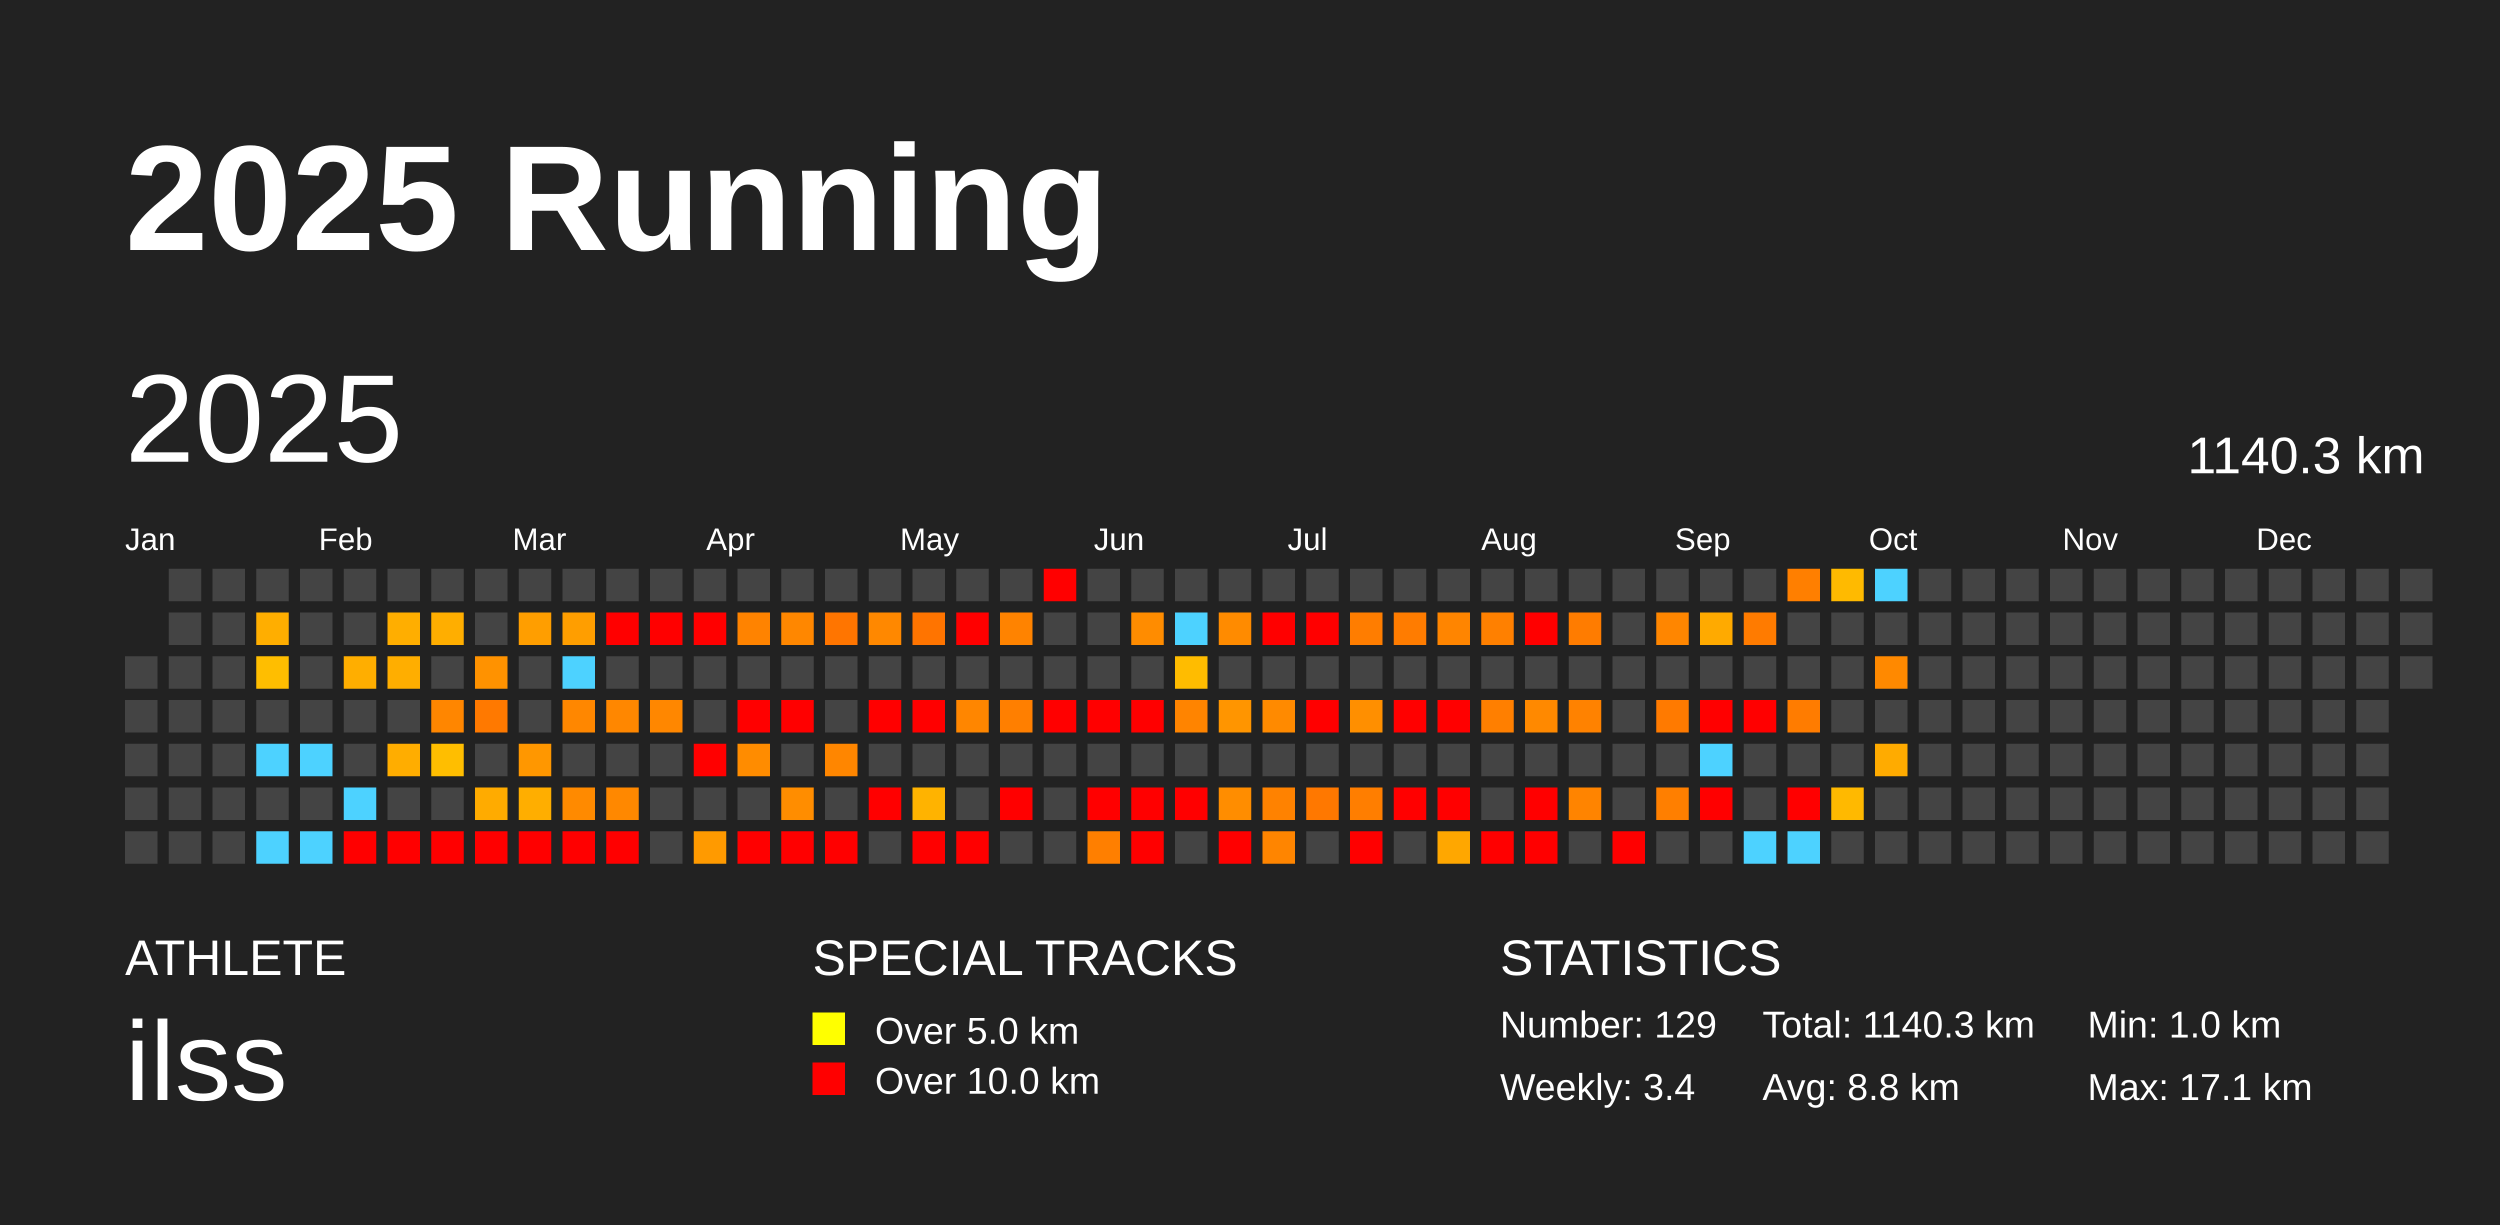
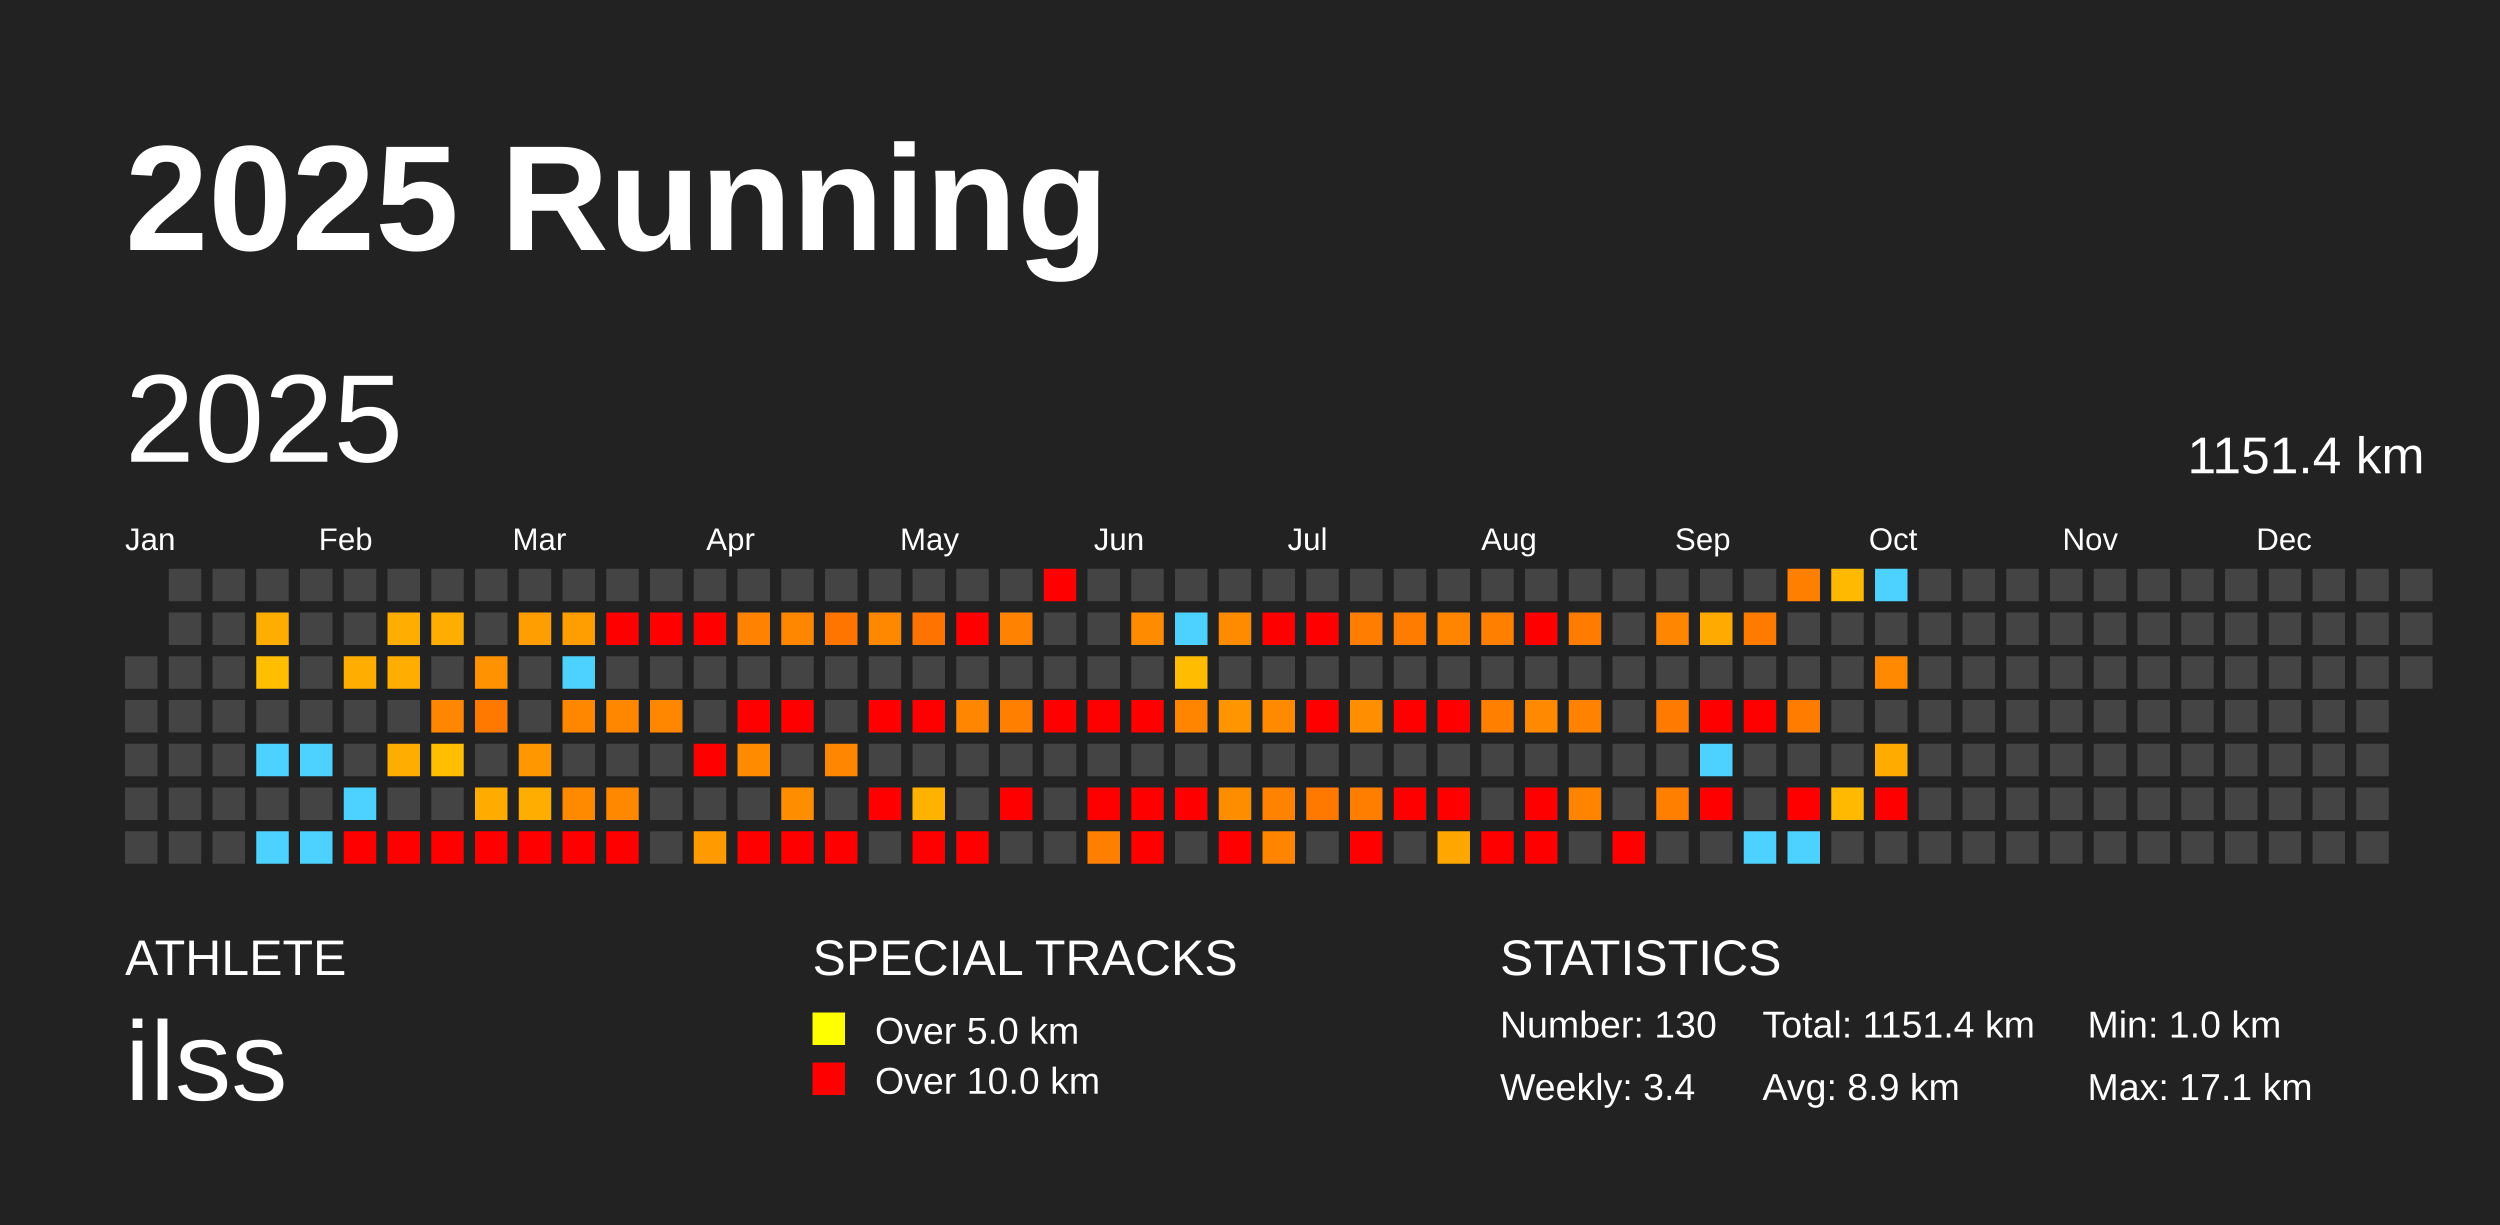
<svg xmlns="http://www.w3.org/2000/svg" baseProfile="full" height="98mm" version="1.1" viewBox="0,0,200,98" width="200mm">
  <defs />
  <rect fill="#222222" height="98" width="200" x="0" y="0" />
  <text fill="#FFFFFF" style="font-size:12px; font-family:Arial; font-weight:bold;" x="10" y="20">2025 Running</text>
  <text fill="#FFFFFF" style="font-size:4px; font-family:Arial" x="10" y="78">ATHLETE</text>
  <text fill="#FFFFFF" style="font-size:9px; font-family:Arial" x="10" y="88">ilss</text>
  <text fill="#FFFFFF" style="font-size:4px; font-family:Arial" x="65" y="78">SPECIAL TRACKS</text>
  <rect fill="yellow" height="2.6" width="2.6" x="65" y="81" />
  <text fill="#FFFFFF" style="font-size:3px; font-family:Arial" x="70" y="83.5">Over 5.0 km</text>
  <rect fill="red" height="2.6" width="2.6" x="65" y="85" />
  <text fill="#FFFFFF" style="font-size:3px; font-family:Arial" x="70" y="87.5">Over 10.0 km</text>
  <text fill="#FFFFFF" style="font-size:4px; font-family:Arial" x="120" y="78">STATISTICS</text>
-   <text fill="#FFFFFF" style="font-size:3px; font-family:Arial" x="120" y="83">Number: 129</text>
+   <text fill="#FFFFFF" style="font-size:3px; font-family:Arial" x="120" y="83">Number: 130</text>
  <text fill="#FFFFFF" style="font-size:3px; font-family:Arial" x="120" y="88">Weekly: 3.4</text>
-   <text fill="#FFFFFF" style="font-size:3px; font-family:Arial" x="141" y="83">Total: 1140.3 km</text>
-   <text fill="#FFFFFF" style="font-size:3px; font-family:Arial" x="141" y="88">Avg: 8.8 km</text>
+   <text fill="#FFFFFF" style="font-size:3px; font-family:Arial" x="141" y="83">Total: 1151.4 km</text>
+   <text fill="#FFFFFF" style="font-size:3px; font-family:Arial" x="141" y="88">Avg: 8.9 km</text>
  <text fill="#FFFFFF" style="font-size:3px; font-family:Arial" x="167" y="83">Min: 1.0 km</text>
  <text fill="#FFFFFF" style="font-size:3px; font-family:Arial" x="167" y="88">Max: 17.1 km</text>
  <text dominant-baseline="hanging" fill="#FFFFFF" style="font-size:10.0px; font-family:Arial;" x="10" y="30">2025</text>
-   <text dominant-baseline="hanging" fill="#FFFFFF" style="font-size:4.125px; font-family:Arial;" x="175" y="35">1140.3 km</text>
+   <text dominant-baseline="hanging" fill="#FFFFFF" style="font-size:4.125px; font-family:Arial;" x="175" y="35">1151.4 km</text>
  <text fill="#FFFFFF" style="font-size:2.5px; font-family:Arial" x="10.0" y="44">Jan</text>
  <text fill="#FFFFFF" style="font-size:2.5px; font-family:Arial" x="25.5" y="44">Feb</text>
  <text fill="#FFFFFF" style="font-size:2.5px; font-family:Arial" x="41.0" y="44">Mar</text>
  <text fill="#FFFFFF" style="font-size:2.5px; font-family:Arial" x="56.5" y="44">Apr</text>
  <text fill="#FFFFFF" style="font-size:2.5px; font-family:Arial" x="72.0" y="44">May</text>
  <text fill="#FFFFFF" style="font-size:2.5px; font-family:Arial" x="87.5" y="44">Jun</text>
  <text fill="#FFFFFF" style="font-size:2.5px; font-family:Arial" x="103.0" y="44">Jul</text>
  <text fill="#FFFFFF" style="font-size:2.5px; font-family:Arial" x="118.5" y="44">Aug</text>
  <text fill="#FFFFFF" style="font-size:2.5px; font-family:Arial" x="134.0" y="44">Sep</text>
  <text fill="#FFFFFF" style="font-size:2.5px; font-family:Arial" x="149.5" y="44">Oct</text>
  <text fill="#FFFFFF" style="font-size:2.5px; font-family:Arial" x="165.0" y="44">Nov</text>
  <text fill="#FFFFFF" style="font-size:2.5px; font-family:Arial" x="180.5" y="44">Dec</text>
  <rect fill="#444444" height="2.6" width="2.6" x="10.0" y="52.5" />
  <rect fill="#444444" height="2.6" width="2.6" x="10.0" y="56.0" />
  <rect fill="#444444" height="2.6" width="2.6" x="10.0" y="59.5" />
  <rect fill="#444444" height="2.6" width="2.6" x="10.0" y="63.0" />
  <rect fill="#444444" height="2.6" width="2.6" x="10.0" y="66.5" />
  <rect fill="#444444" height="2.6" width="2.6" x="13.5" y="45.5" />
  <rect fill="#444444" height="2.6" width="2.6" x="13.5" y="49.0" />
  <rect fill="#444444" height="2.6" width="2.6" x="13.5" y="52.5" />
  <rect fill="#444444" height="2.6" width="2.6" x="13.5" y="56.0" />
  <rect fill="#444444" height="2.6" width="2.6" x="13.5" y="59.5" />
  <rect fill="#444444" height="2.6" width="2.6" x="13.5" y="63.0" />
  <rect fill="#444444" height="2.6" width="2.6" x="13.5" y="66.5" />
  <rect fill="#444444" height="2.6" width="2.6" x="17.0" y="45.5" />
  <rect fill="#444444" height="2.6" width="2.6" x="17.0" y="49.0" />
  <rect fill="#444444" height="2.6" width="2.6" x="17.0" y="52.5" />
  <rect fill="#444444" height="2.6" width="2.6" x="17.0" y="56.0" />
  <rect fill="#444444" height="2.6" width="2.6" x="17.0" y="59.5" />
  <rect fill="#444444" height="2.6" width="2.6" x="17.0" y="63.0" />
  <rect fill="#444444" height="2.6" width="2.6" x="17.0" y="66.5" />
  <rect fill="#444444" height="2.6" width="2.6" x="20.5" y="45.5" />
  <rect fill="#ffae00" height="2.6" width="2.6" x="20.5" y="49.0" />
  <rect fill="#ffbe00" height="2.6" width="2.6" x="20.5" y="52.5" />
  <rect fill="#444444" height="2.6" width="2.6" x="20.5" y="56.0" />
  <rect fill="#4dd2ff" height="2.6" width="2.6" x="20.5" y="59.5" />
  <rect fill="#444444" height="2.6" width="2.6" x="20.5" y="63.0" />
  <rect fill="#4dd2ff" height="2.6" width="2.6" x="20.5" y="66.5" />
  <rect fill="#444444" height="2.6" width="2.6" x="24.0" y="45.5" />
  <rect fill="#444444" height="2.6" width="2.6" x="24.0" y="49.0" />
  <rect fill="#444444" height="2.6" width="2.6" x="24.0" y="52.5" />
  <rect fill="#444444" height="2.6" width="2.6" x="24.0" y="56.0" />
  <rect fill="#4dd2ff" height="2.6" width="2.6" x="24.0" y="59.5" />
  <rect fill="#444444" height="2.6" width="2.6" x="24.0" y="63.0" />
  <rect fill="#4dd2ff" height="2.6" width="2.6" x="24.0" y="66.5" />
  <rect fill="#444444" height="2.6" width="2.6" x="27.5" y="45.5" />
  <rect fill="#444444" height="2.6" width="2.6" x="27.5" y="49.0" />
  <rect fill="#ffae00" height="2.6" width="2.6" x="27.5" y="52.5" />
  <rect fill="#444444" height="2.6" width="2.6" x="27.5" y="56.0" />
  <rect fill="#444444" height="2.6" width="2.6" x="27.5" y="59.5" />
  <rect fill="#4dd2ff" height="2.6" width="2.6" x="27.5" y="63.0" />
  <rect fill="red" height="2.6" width="2.6" x="27.5" y="66.5" />
  <rect fill="#444444" height="2.6" width="2.6" x="31.0" y="45.5" />
  <rect fill="#ffae00" height="2.6" width="2.6" x="31.0" y="49.0" />
  <rect fill="#ffae00" height="2.6" width="2.6" x="31.0" y="52.5" />
  <rect fill="#444444" height="2.6" width="2.6" x="31.0" y="56.0" />
  <rect fill="#ffad00" height="2.6" width="2.6" x="31.0" y="59.5" />
  <rect fill="#444444" height="2.6" width="2.6" x="31.0" y="63.0" />
  <rect fill="red" height="2.6" width="2.6" x="31.0" y="66.5" />
  <rect fill="#444444" height="2.6" width="2.6" x="34.5" y="45.5" />
  <rect fill="#ffae00" height="2.6" width="2.6" x="34.5" y="49.0" />
  <rect fill="#444444" height="2.6" width="2.6" x="34.5" y="52.5" />
  <rect fill="#ff8600" height="2.6" width="2.6" x="34.5" y="56.0" />
  <rect fill="#ffbe00" height="2.6" width="2.6" x="34.5" y="59.5" />
  <rect fill="#444444" height="2.6" width="2.6" x="34.5" y="63.0" />
  <rect fill="red" height="2.6" width="2.6" x="34.5" y="66.5" />
  <rect fill="#444444" height="2.6" width="2.6" x="38.0" y="45.5" />
  <rect fill="#444444" height="2.6" width="2.6" x="38.0" y="49.0" />
  <rect fill="#ff9200" height="2.6" width="2.6" x="38.0" y="52.5" />
  <rect fill="#ff7900" height="2.6" width="2.6" x="38.0" y="56.0" />
  <rect fill="#444444" height="2.6" width="2.6" x="38.0" y="59.5" />
  <rect fill="#ffab00" height="2.6" width="2.6" x="38.0" y="63.0" />
  <rect fill="red" height="2.6" width="2.6" x="38.0" y="66.5" />
  <rect fill="#444444" height="2.6" width="2.6" x="41.5" y="45.5" />
  <rect fill="#ff9e00" height="2.6" width="2.6" x="41.5" y="49.0" />
  <rect fill="#444444" height="2.6" width="2.6" x="41.5" y="52.5" />
  <rect fill="#444444" height="2.6" width="2.6" x="41.5" y="56.0" />
  <rect fill="#ff9700" height="2.6" width="2.6" x="41.5" y="59.5" />
  <rect fill="#ffae00" height="2.6" width="2.6" x="41.5" y="63.0" />
  <rect fill="red" height="2.6" width="2.6" x="41.5" y="66.5" />
  <rect fill="#444444" height="2.6" width="2.6" x="45.0" y="45.5" />
  <rect fill="#ff9e00" height="2.6" width="2.6" x="45.0" y="49.0" />
  <rect fill="#4dd2ff" height="2.6" width="2.6" x="45.0" y="52.5" />
  <rect fill="#ff8700" height="2.6" width="2.6" x="45.0" y="56.0" />
  <rect fill="#444444" height="2.6" width="2.6" x="45.0" y="59.5" />
  <rect fill="#ff8a00" height="2.6" width="2.6" x="45.0" y="63.0" />
  <rect fill="red" height="2.6" width="2.6" x="45.0" y="66.5" />
  <rect fill="#444444" height="2.6" width="2.6" x="48.5" y="45.5" />
  <rect fill="red" height="2.6" width="2.6" x="48.5" y="49.0" />
  <rect fill="#444444" height="2.6" width="2.6" x="48.5" y="52.5" />
  <rect fill="#ff8700" height="2.6" width="2.6" x="48.5" y="56.0" />
  <rect fill="#444444" height="2.6" width="2.6" x="48.5" y="59.5" />
  <rect fill="#ff8800" height="2.6" width="2.6" x="48.5" y="63.0" />
  <rect fill="red" height="2.6" width="2.6" x="48.5" y="66.5" />
  <rect fill="#444444" height="2.6" width="2.6" x="52.0" y="45.5" />
  <rect fill="red" height="2.6" width="2.6" x="52.0" y="49.0" />
  <rect fill="#444444" height="2.6" width="2.6" x="52.0" y="52.5" />
  <rect fill="#ff8700" height="2.6" width="2.6" x="52.0" y="56.0" />
  <rect fill="#444444" height="2.6" width="2.6" x="52.0" y="59.5" />
  <rect fill="#444444" height="2.6" width="2.6" x="52.0" y="63.0" />
  <rect fill="#444444" height="2.6" width="2.6" x="52.0" y="66.5" />
  <rect fill="#444444" height="2.6" width="2.6" x="55.5" y="45.5" />
  <rect fill="red" height="2.6" width="2.6" x="55.5" y="49.0" />
  <rect fill="#444444" height="2.6" width="2.6" x="55.5" y="52.5" />
  <rect fill="#444444" height="2.6" width="2.6" x="55.5" y="56.0" />
  <rect fill="red" height="2.6" width="2.6" x="55.5" y="59.5" />
  <rect fill="#444444" height="2.6" width="2.6" x="55.5" y="63.0" />
  <rect fill="#ff9a00" height="2.6" width="2.6" x="55.5" y="66.5" />
  <rect fill="#444444" height="2.6" width="2.6" x="59.0" y="45.5" />
  <rect fill="#ff8300" height="2.6" width="2.6" x="59.0" y="49.0" />
  <rect fill="#444444" height="2.6" width="2.6" x="59.0" y="52.5" />
  <rect fill="red" height="2.6" width="2.6" x="59.0" y="56.0" />
  <rect fill="#ff8c00" height="2.6" width="2.6" x="59.0" y="59.5" />
  <rect fill="#444444" height="2.6" width="2.6" x="59.0" y="63.0" />
  <rect fill="red" height="2.6" width="2.6" x="59.0" y="66.5" />
  <rect fill="#444444" height="2.6" width="2.6" x="62.5" y="45.5" />
  <rect fill="#ff8700" height="2.6" width="2.6" x="62.5" y="49.0" />
  <rect fill="#444444" height="2.6" width="2.6" x="62.5" y="52.5" />
  <rect fill="red" height="2.6" width="2.6" x="62.5" y="56.0" />
  <rect fill="#444444" height="2.6" width="2.6" x="62.5" y="59.5" />
  <rect fill="#ff8d00" height="2.6" width="2.6" x="62.5" y="63.0" />
  <rect fill="red" height="2.6" width="2.6" x="62.5" y="66.5" />
  <rect fill="#444444" height="2.6" width="2.6" x="66.0" y="45.5" />
  <rect fill="#ff7500" height="2.6" width="2.6" x="66.0" y="49.0" />
  <rect fill="#444444" height="2.6" width="2.6" x="66.0" y="52.5" />
  <rect fill="#444444" height="2.6" width="2.6" x="66.0" y="56.0" />
  <rect fill="#ff8600" height="2.6" width="2.6" x="66.0" y="59.5" />
  <rect fill="#444444" height="2.6" width="2.6" x="66.0" y="63.0" />
  <rect fill="red" height="2.6" width="2.6" x="66.0" y="66.5" />
  <rect fill="#444444" height="2.6" width="2.6" x="69.5" y="45.5" />
  <rect fill="#ff8800" height="2.6" width="2.6" x="69.5" y="49.0" />
  <rect fill="#444444" height="2.6" width="2.6" x="69.5" y="52.5" />
  <rect fill="red" height="2.6" width="2.6" x="69.5" y="56.0" />
  <rect fill="#444444" height="2.6" width="2.6" x="69.5" y="59.5" />
  <rect fill="red" height="2.6" width="2.6" x="69.5" y="63.0" />
  <rect fill="#444444" height="2.6" width="2.6" x="69.5" y="66.5" />
  <rect fill="#444444" height="2.6" width="2.6" x="73.0" y="45.5" />
  <rect fill="#ff7400" height="2.6" width="2.6" x="73.0" y="49.0" />
  <rect fill="#444444" height="2.6" width="2.6" x="73.0" y="52.5" />
  <rect fill="red" height="2.6" width="2.6" x="73.0" y="56.0" />
  <rect fill="#444444" height="2.6" width="2.6" x="73.0" y="59.5" />
  <rect fill="#ffb300" height="2.6" width="2.6" x="73.0" y="63.0" />
  <rect fill="red" height="2.6" width="2.6" x="73.0" y="66.5" />
  <rect fill="#444444" height="2.6" width="2.6" x="76.5" y="45.5" />
  <rect fill="red" height="2.6" width="2.6" x="76.5" y="49.0" />
  <rect fill="#444444" height="2.6" width="2.6" x="76.5" y="52.5" />
  <rect fill="#ff8600" height="2.6" width="2.6" x="76.5" y="56.0" />
  <rect fill="#444444" height="2.6" width="2.6" x="76.5" y="59.5" />
  <rect fill="#444444" height="2.6" width="2.6" x="76.5" y="63.0" />
  <rect fill="red" height="2.6" width="2.6" x="76.5" y="66.5" />
  <rect fill="#444444" height="2.6" width="2.6" x="80.0" y="45.5" />
  <rect fill="#ff8300" height="2.6" width="2.6" x="80.0" y="49.0" />
  <rect fill="#444444" height="2.6" width="2.6" x="80.0" y="52.5" />
  <rect fill="#ff7f00" height="2.6" width="2.6" x="80.0" y="56.0" />
  <rect fill="#444444" height="2.6" width="2.6" x="80.0" y="59.5" />
  <rect fill="red" height="2.6" width="2.6" x="80.0" y="63.0" />
  <rect fill="#444444" height="2.6" width="2.6" x="80.0" y="66.5" />
  <rect fill="red" height="2.6" width="2.6" x="83.5" y="45.5" />
  <rect fill="#444444" height="2.6" width="2.6" x="83.5" y="49.0" />
  <rect fill="#444444" height="2.6" width="2.6" x="83.5" y="52.5" />
  <rect fill="red" height="2.6" width="2.6" x="83.5" y="56.0" />
  <rect fill="#444444" height="2.6" width="2.6" x="83.5" y="59.5" />
  <rect fill="#444444" height="2.6" width="2.6" x="83.5" y="63.0" />
  <rect fill="#444444" height="2.6" width="2.6" x="83.5" y="66.5" />
  <rect fill="#444444" height="2.6" width="2.6" x="87.0" y="45.5" />
  <rect fill="#444444" height="2.6" width="2.6" x="87.0" y="49.0" />
  <rect fill="#444444" height="2.6" width="2.6" x="87.0" y="52.5" />
  <rect fill="red" height="2.6" width="2.6" x="87.0" y="56.0" />
  <rect fill="#444444" height="2.6" width="2.6" x="87.0" y="59.5" />
  <rect fill="red" height="2.6" width="2.6" x="87.0" y="63.0" />
  <rect fill="#ff7f00" height="2.6" width="2.6" x="87.0" y="66.5" />
  <rect fill="#444444" height="2.6" width="2.6" x="90.5" y="45.5" />
  <rect fill="#ff8c00" height="2.6" width="2.6" x="90.5" y="49.0" />
  <rect fill="#444444" height="2.6" width="2.6" x="90.5" y="52.5" />
  <rect fill="red" height="2.6" width="2.6" x="90.5" y="56.0" />
  <rect fill="#444444" height="2.6" width="2.6" x="90.5" y="59.5" />
  <rect fill="red" height="2.6" width="2.6" x="90.5" y="63.0" />
  <rect fill="red" height="2.6" width="2.6" x="90.5" y="66.5" />
  <rect fill="#444444" height="2.6" width="2.6" x="94.0" y="45.5" />
  <rect fill="#4dd2ff" height="2.6" width="2.6" x="94.0" y="49.0" />
  <rect fill="#ffbc00" height="2.6" width="2.6" x="94.0" y="52.5" />
  <rect fill="#ff8400" height="2.6" width="2.6" x="94.0" y="56.0" />
  <rect fill="#444444" height="2.6" width="2.6" x="94.0" y="59.5" />
  <rect fill="red" height="2.6" width="2.6" x="94.0" y="63.0" />
  <rect fill="#444444" height="2.6" width="2.6" x="94.0" y="66.5" />
  <rect fill="#444444" height="2.6" width="2.6" x="97.5" y="45.5" />
  <rect fill="#ff8b00" height="2.6" width="2.6" x="97.5" y="49.0" />
  <rect fill="#444444" height="2.6" width="2.6" x="97.5" y="52.5" />
  <rect fill="#ff9500" height="2.6" width="2.6" x="97.5" y="56.0" />
  <rect fill="#444444" height="2.6" width="2.6" x="97.5" y="59.5" />
  <rect fill="#ff8d00" height="2.6" width="2.6" x="97.5" y="63.0" />
  <rect fill="red" height="2.6" width="2.6" x="97.5" y="66.5" />
  <rect fill="#444444" height="2.6" width="2.6" x="101.0" y="45.5" />
  <rect fill="red" height="2.6" width="2.6" x="101.0" y="49.0" />
  <rect fill="#444444" height="2.6" width="2.6" x="101.0" y="52.5" />
  <rect fill="#ff8a00" height="2.6" width="2.6" x="101.0" y="56.0" />
  <rect fill="#444444" height="2.6" width="2.6" x="101.0" y="59.5" />
  <rect fill="#ff8200" height="2.6" width="2.6" x="101.0" y="63.0" />
  <rect fill="#ff8500" height="2.6" width="2.6" x="101.0" y="66.5" />
  <rect fill="#444444" height="2.6" width="2.6" x="104.5" y="45.5" />
  <rect fill="red" height="2.6" width="2.6" x="104.5" y="49.0" />
  <rect fill="#444444" height="2.6" width="2.6" x="104.5" y="52.5" />
  <rect fill="red" height="2.6" width="2.6" x="104.5" y="56.0" />
  <rect fill="#444444" height="2.6" width="2.6" x="104.5" y="59.5" />
  <rect fill="#ff7800" height="2.6" width="2.6" x="104.5" y="63.0" />
  <rect fill="#444444" height="2.6" width="2.6" x="104.5" y="66.5" />
  <rect fill="#444444" height="2.6" width="2.6" x="108.0" y="45.5" />
  <rect fill="#ff7d00" height="2.6" width="2.6" x="108.0" y="49.0" />
  <rect fill="#444444" height="2.6" width="2.6" x="108.0" y="52.5" />
  <rect fill="#ff8f00" height="2.6" width="2.6" x="108.0" y="56.0" />
  <rect fill="#444444" height="2.6" width="2.6" x="108.0" y="59.5" />
  <rect fill="#ff7e00" height="2.6" width="2.6" x="108.0" y="63.0" />
  <rect fill="red" height="2.6" width="2.6" x="108.0" y="66.5" />
  <rect fill="#444444" height="2.6" width="2.6" x="111.5" y="45.5" />
  <rect fill="#ff7c00" height="2.6" width="2.6" x="111.5" y="49.0" />
  <rect fill="#444444" height="2.6" width="2.6" x="111.5" y="52.5" />
  <rect fill="red" height="2.6" width="2.6" x="111.5" y="56.0" />
  <rect fill="#444444" height="2.6" width="2.6" x="111.5" y="59.5" />
  <rect fill="red" height="2.6" width="2.6" x="111.5" y="63.0" />
  <rect fill="#444444" height="2.6" width="2.6" x="111.5" y="66.5" />
  <rect fill="#444444" height="2.6" width="2.6" x="115.0" y="45.5" />
  <rect fill="#ff8500" height="2.6" width="2.6" x="115.0" y="49.0" />
  <rect fill="#444444" height="2.6" width="2.6" x="115.0" y="52.5" />
  <rect fill="red" height="2.6" width="2.6" x="115.0" y="56.0" />
  <rect fill="#444444" height="2.6" width="2.6" x="115.0" y="59.5" />
  <rect fill="red" height="2.6" width="2.6" x="115.0" y="63.0" />
  <rect fill="#ffa700" height="2.6" width="2.6" x="115.0" y="66.5" />
  <rect fill="#444444" height="2.6" width="2.6" x="118.5" y="45.5" />
  <rect fill="#ff8000" height="2.6" width="2.6" x="118.5" y="49.0" />
  <rect fill="#444444" height="2.6" width="2.6" x="118.5" y="52.5" />
  <rect fill="#ff7f00" height="2.6" width="2.6" x="118.5" y="56.0" />
  <rect fill="#444444" height="2.6" width="2.6" x="118.5" y="59.5" />
  <rect fill="#444444" height="2.6" width="2.6" x="118.5" y="63.0" />
  <rect fill="red" height="2.6" width="2.6" x="118.5" y="66.5" />
  <rect fill="#444444" height="2.6" width="2.6" x="122.0" y="45.5" />
  <rect fill="red" height="2.6" width="2.6" x="122.0" y="49.0" />
  <rect fill="#444444" height="2.6" width="2.6" x="122.0" y="52.5" />
  <rect fill="#ff8900" height="2.6" width="2.6" x="122.0" y="56.0" />
  <rect fill="#444444" height="2.6" width="2.6" x="122.0" y="59.5" />
  <rect fill="red" height="2.6" width="2.6" x="122.0" y="63.0" />
  <rect fill="red" height="2.6" width="2.6" x="122.0" y="66.5" />
  <rect fill="#444444" height="2.6" width="2.6" x="125.5" y="45.5" />
  <rect fill="#ff7c00" height="2.6" width="2.6" x="125.5" y="49.0" />
  <rect fill="#444444" height="2.6" width="2.6" x="125.5" y="52.5" />
  <rect fill="#ff8200" height="2.6" width="2.6" x="125.5" y="56.0" />
  <rect fill="#444444" height="2.6" width="2.6" x="125.5" y="59.5" />
  <rect fill="#ff8400" height="2.6" width="2.6" x="125.5" y="63.0" />
  <rect fill="#444444" height="2.6" width="2.6" x="125.5" y="66.5" />
  <rect fill="#444444" height="2.6" width="2.6" x="129.0" y="45.5" />
  <rect fill="#444444" height="2.6" width="2.6" x="129.0" y="49.0" />
  <rect fill="#444444" height="2.6" width="2.6" x="129.0" y="52.5" />
  <rect fill="#444444" height="2.6" width="2.6" x="129.0" y="56.0" />
  <rect fill="#444444" height="2.6" width="2.6" x="129.0" y="59.5" />
  <rect fill="#444444" height="2.6" width="2.6" x="129.0" y="63.0" />
  <rect fill="red" height="2.6" width="2.6" x="129.0" y="66.5" />
  <rect fill="#444444" height="2.6" width="2.6" x="132.5" y="45.5" />
  <rect fill="#ff8600" height="2.6" width="2.6" x="132.5" y="49.0" />
  <rect fill="#444444" height="2.6" width="2.6" x="132.5" y="52.5" />
  <rect fill="#ff7a00" height="2.6" width="2.6" x="132.5" y="56.0" />
  <rect fill="#444444" height="2.6" width="2.6" x="132.5" y="59.5" />
  <rect fill="#ff7f00" height="2.6" width="2.6" x="132.5" y="63.0" />
  <rect fill="#444444" height="2.6" width="2.6" x="132.5" y="66.5" />
  <rect fill="#444444" height="2.6" width="2.6" x="136.0" y="45.5" />
  <rect fill="#ffaa00" height="2.6" width="2.6" x="136.0" y="49.0" />
  <rect fill="#444444" height="2.6" width="2.6" x="136.0" y="52.5" />
  <rect fill="red" height="2.6" width="2.6" x="136.0" y="56.0" />
  <rect fill="#4dd2ff" height="2.6" width="2.6" x="136.0" y="59.5" />
  <rect fill="red" height="2.6" width="2.6" x="136.0" y="63.0" />
  <rect fill="#444444" height="2.6" width="2.6" x="136.0" y="66.5" />
  <rect fill="#444444" height="2.6" width="2.6" x="139.5" y="45.5" />
  <rect fill="#ff7b00" height="2.6" width="2.6" x="139.5" y="49.0" />
  <rect fill="#444444" height="2.6" width="2.6" x="139.5" y="52.5" />
  <rect fill="red" height="2.6" width="2.6" x="139.5" y="56.0" />
  <rect fill="#444444" height="2.6" width="2.6" x="139.5" y="59.5" />
  <rect fill="#444444" height="2.6" width="2.6" x="139.5" y="63.0" />
  <rect fill="#4dd2ff" height="2.6" width="2.6" x="139.5" y="66.5" />
  <rect fill="#ff7f00" height="2.6" width="2.6" x="143.0" y="45.5" />
  <rect fill="#444444" height="2.6" width="2.6" x="143.0" y="49.0" />
  <rect fill="#444444" height="2.6" width="2.6" x="143.0" y="52.5" />
  <rect fill="#ff7c00" height="2.6" width="2.6" x="143.0" y="56.0" />
  <rect fill="#444444" height="2.6" width="2.6" x="143.0" y="59.5" />
  <rect fill="red" height="2.6" width="2.6" x="143.0" y="63.0" />
  <rect fill="#4dd2ff" height="2.6" width="2.6" x="143.0" y="66.5" />
  <rect fill="#ffba00" height="2.6" width="2.6" x="146.5" y="45.5" />
  <rect fill="#444444" height="2.6" width="2.6" x="146.5" y="49.0" />
  <rect fill="#444444" height="2.6" width="2.6" x="146.5" y="52.5" />
  <rect fill="#444444" height="2.6" width="2.6" x="146.5" y="56.0" />
  <rect fill="#444444" height="2.6" width="2.6" x="146.5" y="59.5" />
  <rect fill="#ffb900" height="2.6" width="2.6" x="146.5" y="63.0" />
  <rect fill="#444444" height="2.6" width="2.6" x="146.5" y="66.5" />
  <rect fill="#4dd2ff" height="2.6" width="2.6" x="150.0" y="45.5" />
  <rect fill="#444444" height="2.6" width="2.6" x="150.0" y="49.0" />
  <rect fill="#ff8900" height="2.6" width="2.6" x="150.0" y="52.5" />
  <rect fill="#444444" height="2.6" width="2.6" x="150.0" y="56.0" />
  <rect fill="#ffab00" height="2.6" width="2.6" x="150.0" y="59.5" />
-   <rect fill="#444444" height="2.6" width="2.6" x="150.0" y="63.0" />
+   <rect fill="red" height="2.6" width="2.6" x="150.0" y="63.0" />
  <rect fill="#444444" height="2.6" width="2.6" x="150.0" y="66.5" />
  <rect fill="#444444" height="2.6" width="2.6" x="153.5" y="45.5" />
  <rect fill="#444444" height="2.6" width="2.6" x="153.5" y="49.0" />
  <rect fill="#444444" height="2.6" width="2.6" x="153.5" y="52.5" />
  <rect fill="#444444" height="2.6" width="2.6" x="153.5" y="56.0" />
  <rect fill="#444444" height="2.6" width="2.6" x="153.5" y="59.5" />
  <rect fill="#444444" height="2.6" width="2.6" x="153.5" y="63.0" />
  <rect fill="#444444" height="2.6" width="2.6" x="153.5" y="66.5" />
  <rect fill="#444444" height="2.6" width="2.6" x="157.0" y="45.5" />
  <rect fill="#444444" height="2.6" width="2.6" x="157.0" y="49.0" />
  <rect fill="#444444" height="2.6" width="2.6" x="157.0" y="52.5" />
  <rect fill="#444444" height="2.6" width="2.6" x="157.0" y="56.0" />
  <rect fill="#444444" height="2.6" width="2.6" x="157.0" y="59.5" />
  <rect fill="#444444" height="2.6" width="2.6" x="157.0" y="63.0" />
  <rect fill="#444444" height="2.6" width="2.6" x="157.0" y="66.5" />
  <rect fill="#444444" height="2.6" width="2.6" x="160.5" y="45.5" />
  <rect fill="#444444" height="2.6" width="2.6" x="160.5" y="49.0" />
  <rect fill="#444444" height="2.6" width="2.6" x="160.5" y="52.5" />
  <rect fill="#444444" height="2.6" width="2.6" x="160.5" y="56.0" />
  <rect fill="#444444" height="2.6" width="2.6" x="160.5" y="59.5" />
  <rect fill="#444444" height="2.6" width="2.6" x="160.5" y="63.0" />
  <rect fill="#444444" height="2.6" width="2.6" x="160.5" y="66.5" />
  <rect fill="#444444" height="2.6" width="2.6" x="164.0" y="45.5" />
  <rect fill="#444444" height="2.6" width="2.6" x="164.0" y="49.0" />
  <rect fill="#444444" height="2.6" width="2.6" x="164.0" y="52.5" />
  <rect fill="#444444" height="2.6" width="2.6" x="164.0" y="56.0" />
  <rect fill="#444444" height="2.6" width="2.6" x="164.0" y="59.5" />
  <rect fill="#444444" height="2.6" width="2.6" x="164.0" y="63.0" />
  <rect fill="#444444" height="2.6" width="2.6" x="164.0" y="66.5" />
  <rect fill="#444444" height="2.6" width="2.6" x="167.5" y="45.5" />
  <rect fill="#444444" height="2.6" width="2.6" x="167.5" y="49.0" />
  <rect fill="#444444" height="2.6" width="2.6" x="167.5" y="52.5" />
  <rect fill="#444444" height="2.6" width="2.6" x="167.5" y="56.0" />
  <rect fill="#444444" height="2.6" width="2.6" x="167.5" y="59.5" />
  <rect fill="#444444" height="2.6" width="2.6" x="167.5" y="63.0" />
  <rect fill="#444444" height="2.6" width="2.6" x="167.5" y="66.5" />
  <rect fill="#444444" height="2.6" width="2.6" x="171.0" y="45.5" />
  <rect fill="#444444" height="2.6" width="2.6" x="171.0" y="49.0" />
  <rect fill="#444444" height="2.6" width="2.6" x="171.0" y="52.5" />
  <rect fill="#444444" height="2.6" width="2.6" x="171.0" y="56.0" />
  <rect fill="#444444" height="2.6" width="2.6" x="171.0" y="59.5" />
  <rect fill="#444444" height="2.6" width="2.6" x="171.0" y="63.0" />
  <rect fill="#444444" height="2.6" width="2.6" x="171.0" y="66.5" />
  <rect fill="#444444" height="2.6" width="2.6" x="174.5" y="45.5" />
  <rect fill="#444444" height="2.6" width="2.6" x="174.5" y="49.0" />
  <rect fill="#444444" height="2.6" width="2.6" x="174.5" y="52.5" />
  <rect fill="#444444" height="2.6" width="2.6" x="174.5" y="56.0" />
  <rect fill="#444444" height="2.6" width="2.6" x="174.5" y="59.5" />
  <rect fill="#444444" height="2.6" width="2.6" x="174.5" y="63.0" />
  <rect fill="#444444" height="2.6" width="2.6" x="174.5" y="66.5" />
  <rect fill="#444444" height="2.6" width="2.6" x="178.0" y="45.5" />
  <rect fill="#444444" height="2.6" width="2.6" x="178.0" y="49.0" />
  <rect fill="#444444" height="2.6" width="2.6" x="178.0" y="52.5" />
  <rect fill="#444444" height="2.6" width="2.6" x="178.0" y="56.0" />
  <rect fill="#444444" height="2.6" width="2.6" x="178.0" y="59.5" />
  <rect fill="#444444" height="2.6" width="2.6" x="178.0" y="63.0" />
  <rect fill="#444444" height="2.6" width="2.6" x="178.0" y="66.5" />
  <rect fill="#444444" height="2.6" width="2.6" x="181.5" y="45.5" />
  <rect fill="#444444" height="2.6" width="2.6" x="181.5" y="49.0" />
  <rect fill="#444444" height="2.6" width="2.6" x="181.5" y="52.5" />
  <rect fill="#444444" height="2.6" width="2.6" x="181.5" y="56.0" />
  <rect fill="#444444" height="2.6" width="2.6" x="181.5" y="59.5" />
  <rect fill="#444444" height="2.6" width="2.6" x="181.5" y="63.0" />
  <rect fill="#444444" height="2.6" width="2.6" x="181.5" y="66.5" />
  <rect fill="#444444" height="2.6" width="2.6" x="185.0" y="45.5" />
  <rect fill="#444444" height="2.6" width="2.6" x="185.0" y="49.0" />
  <rect fill="#444444" height="2.6" width="2.6" x="185.0" y="52.5" />
  <rect fill="#444444" height="2.6" width="2.6" x="185.0" y="56.0" />
  <rect fill="#444444" height="2.6" width="2.6" x="185.0" y="59.5" />
  <rect fill="#444444" height="2.6" width="2.6" x="185.0" y="63.0" />
  <rect fill="#444444" height="2.6" width="2.6" x="185.0" y="66.5" />
  <rect fill="#444444" height="2.6" width="2.6" x="188.5" y="45.5" />
  <rect fill="#444444" height="2.6" width="2.6" x="188.5" y="49.0" />
  <rect fill="#444444" height="2.6" width="2.6" x="188.5" y="52.5" />
  <rect fill="#444444" height="2.6" width="2.6" x="188.5" y="56.0" />
  <rect fill="#444444" height="2.6" width="2.6" x="188.5" y="59.5" />
  <rect fill="#444444" height="2.6" width="2.6" x="188.5" y="63.0" />
  <rect fill="#444444" height="2.6" width="2.6" x="188.5" y="66.5" />
  <rect fill="#444444" height="2.6" width="2.6" x="192.0" y="45.5" />
  <rect fill="#444444" height="2.6" width="2.6" x="192.0" y="49.0" />
  <rect fill="#444444" height="2.6" width="2.6" x="192.0" y="52.5" />
</svg>
